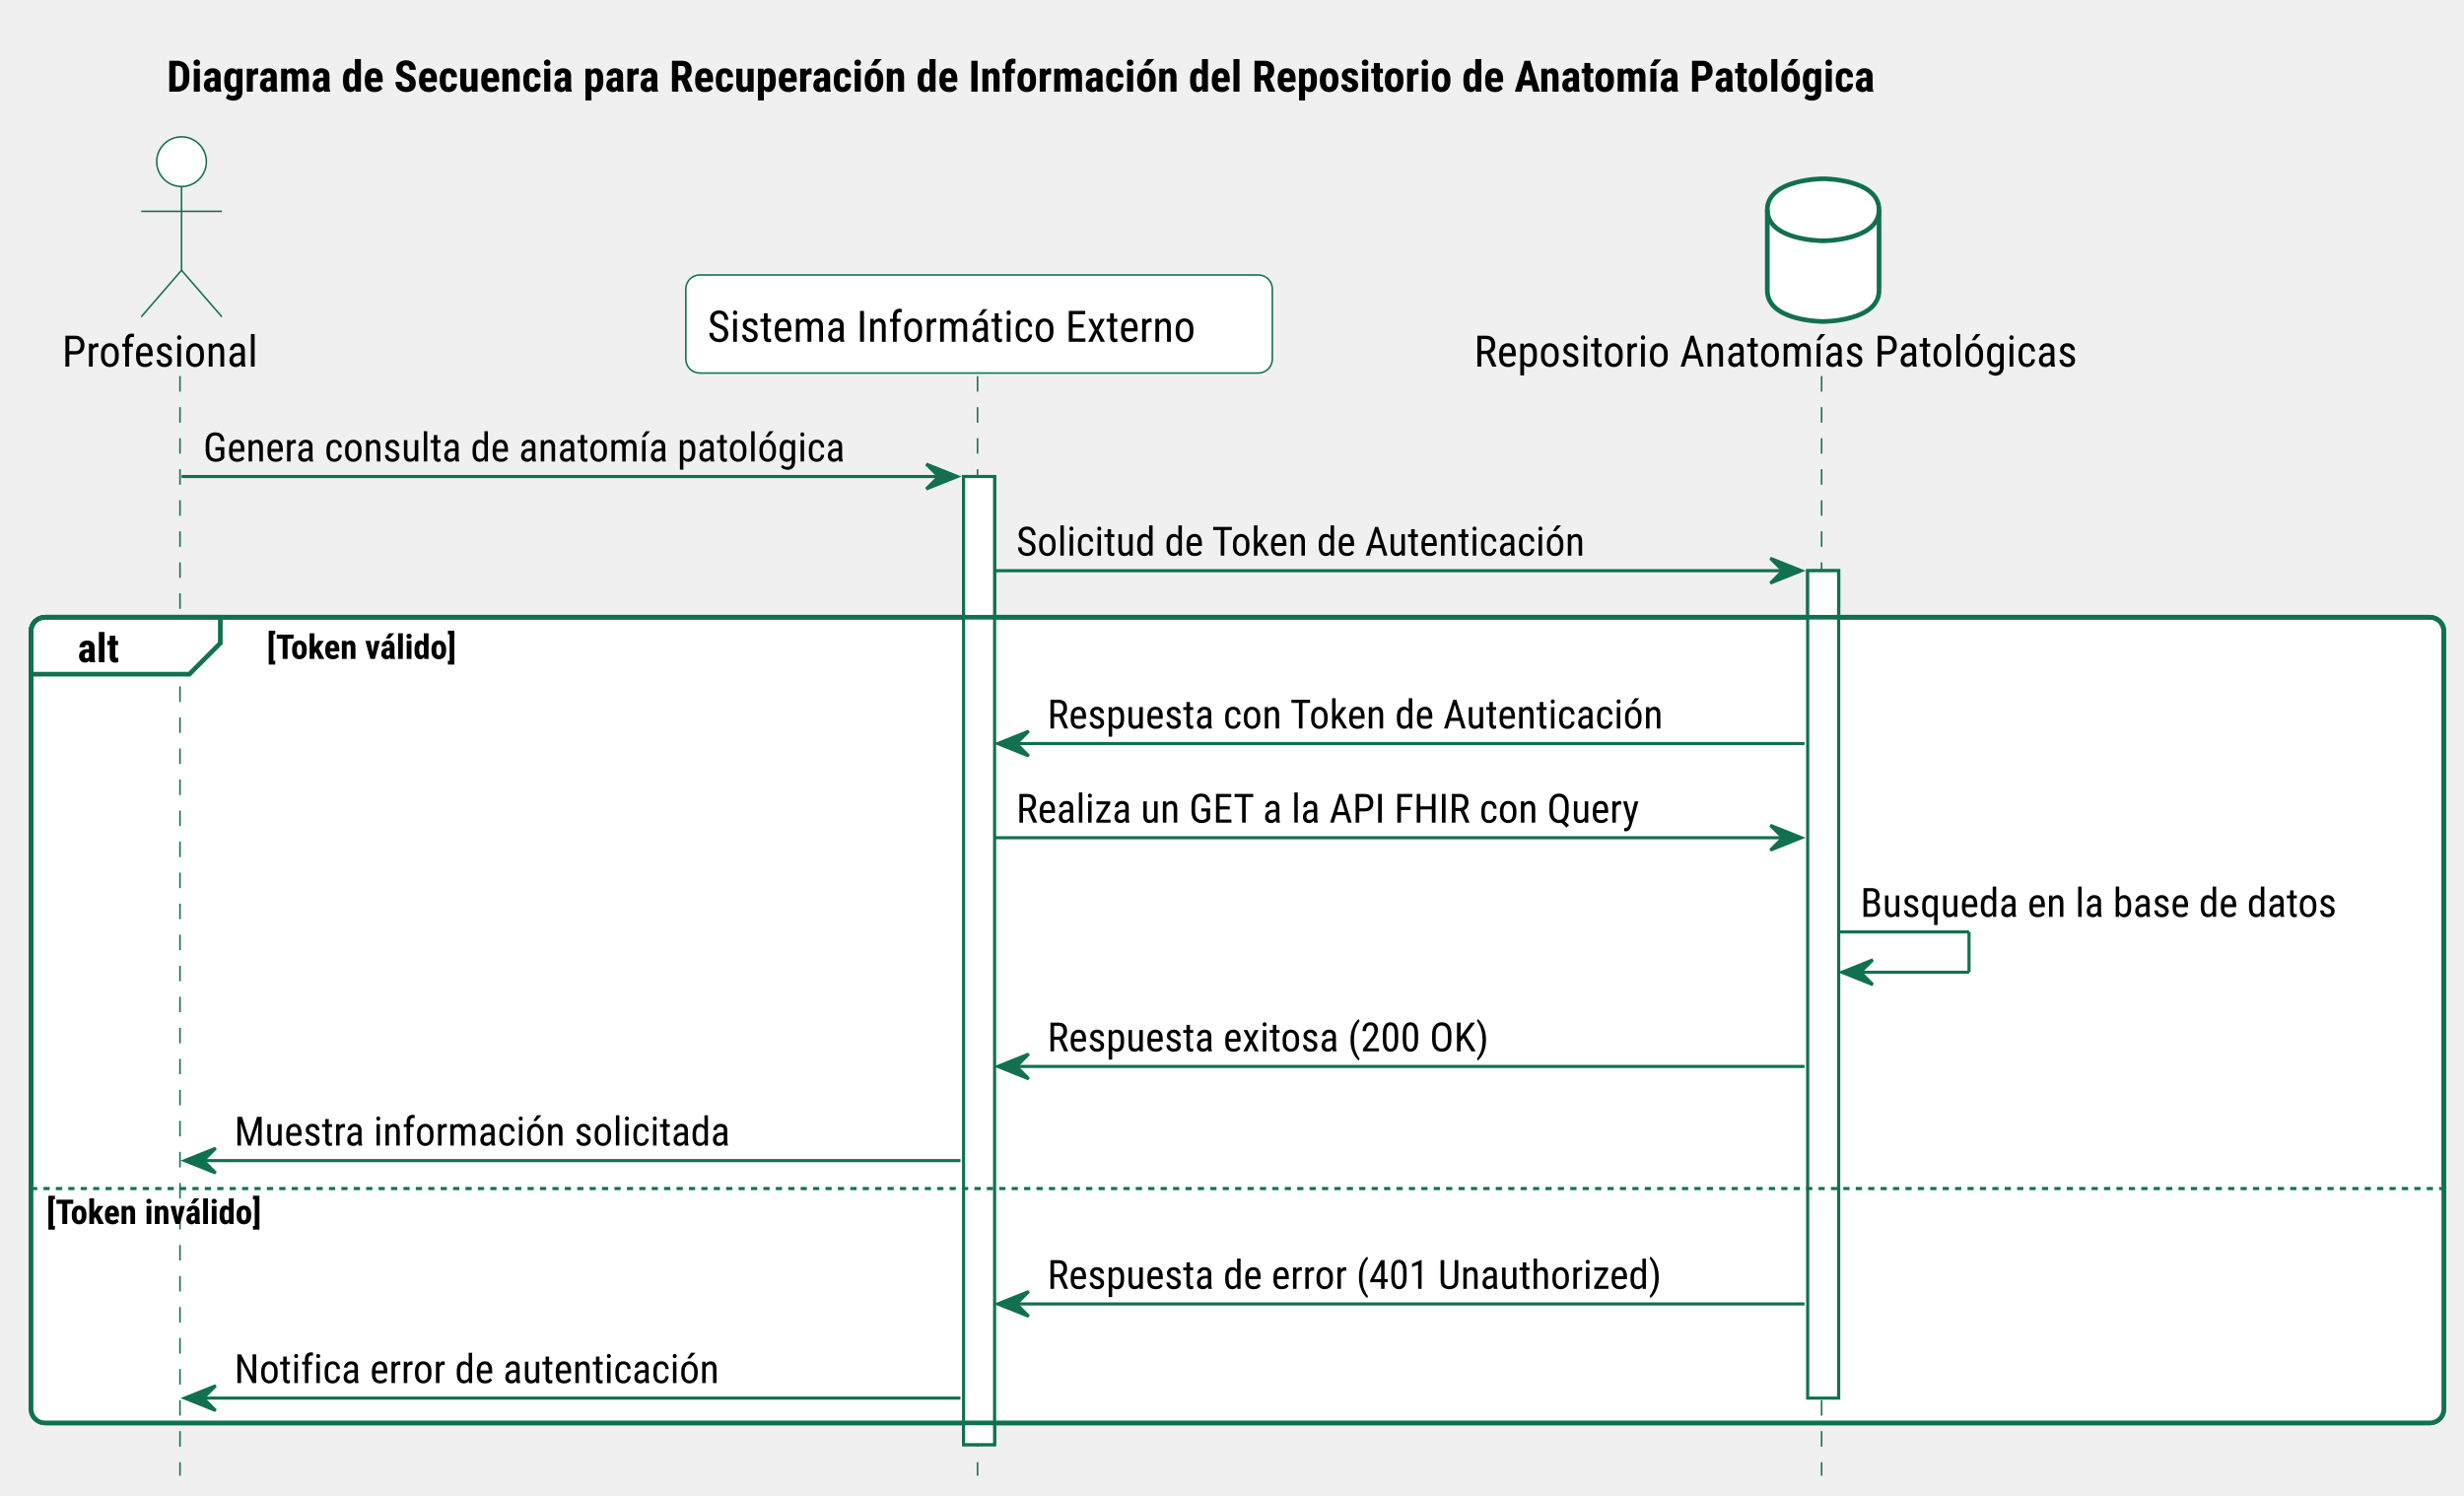
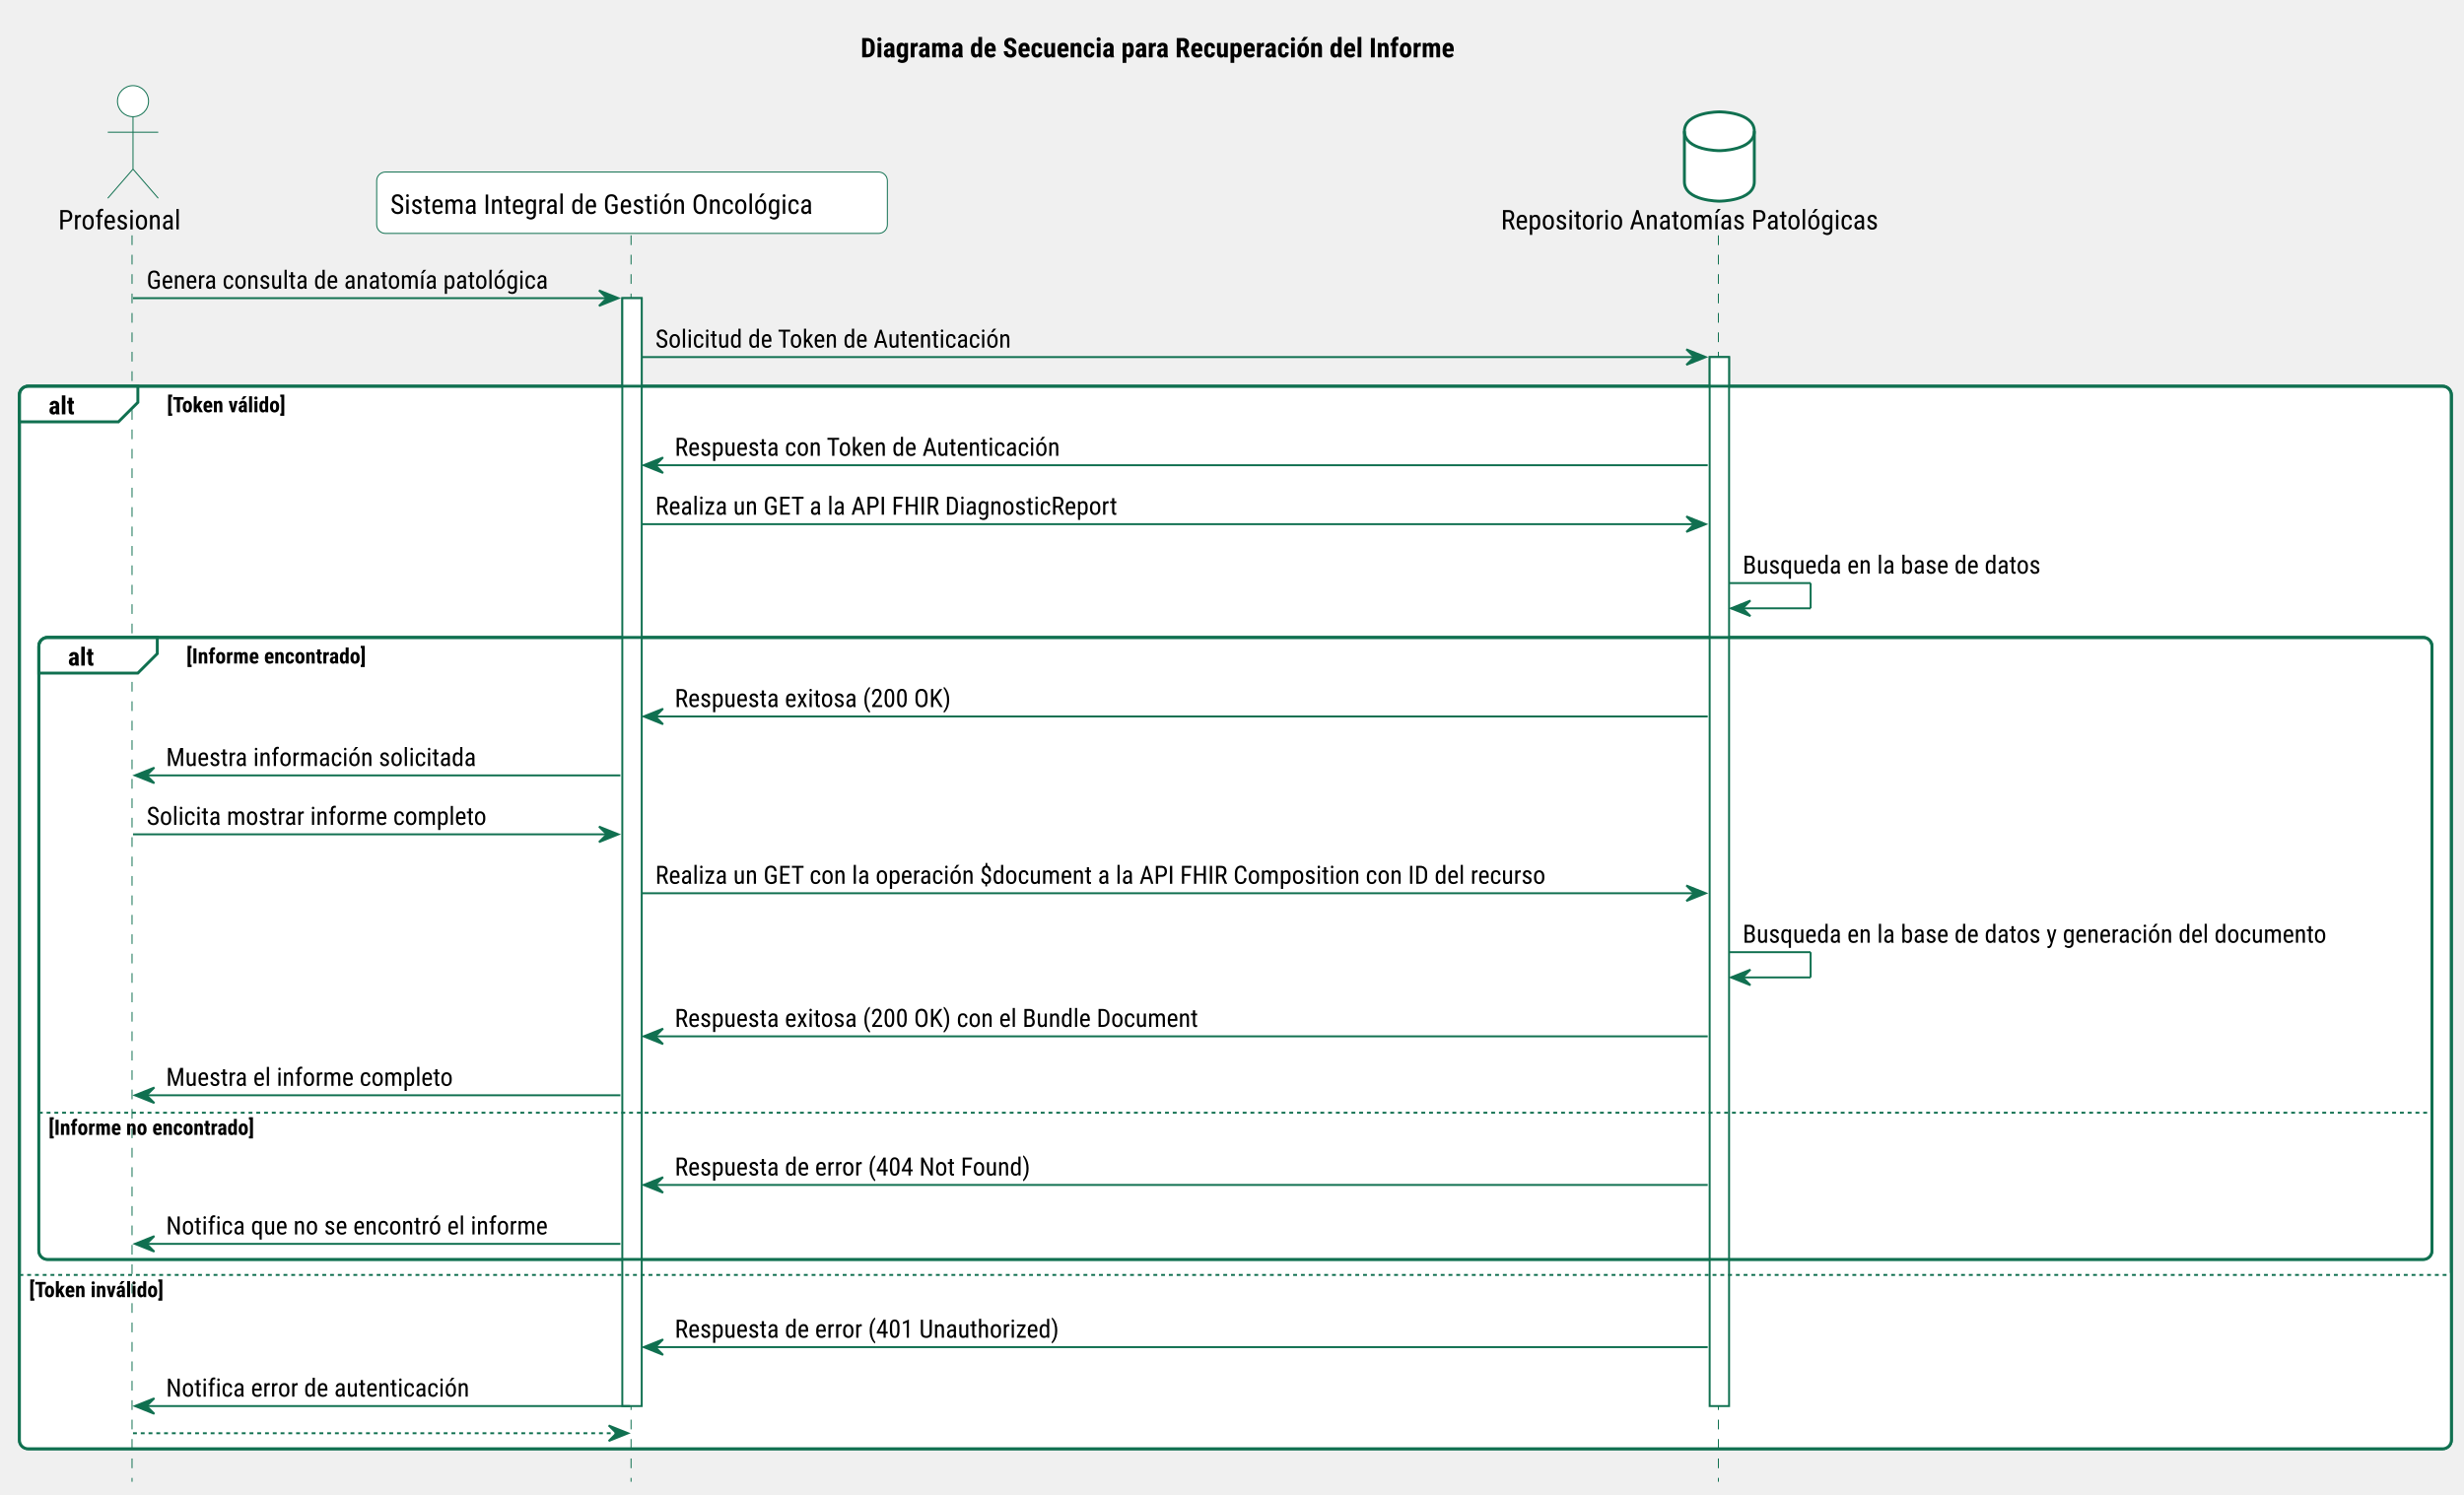
- <svg xmlns="http://www.w3.org/2000/svg" contentStyleType="text/css" height="482px" preserveAspectRatio="none" style="width:794px;height:482px;background:#FFFFFF;" version="1.1" viewBox="0 0 794 482" width="794px" zoomAndPan="magnify">
+ <svg xmlns="http://www.w3.org/2000/svg" contentStyleType="text/css" height="770px" preserveAspectRatio="none" style="width:1269px;height:770px;background:#FFFFFF;" version="1.1" viewBox="0 0 1269 770" width="1269px" zoomAndPan="magnify">
  <defs />
  <g>
-     <text fill="#000000" font-family="Roboto Condensed" font-size="14" font-weight="bold" lengthAdjust="spacing" textLength="689" x="53.75" y="29.533">Diagrama de Secuencia para Recuperación de Información del Repositorio de Anatomía Patológica</text>
-     <rect fill="#FFFFFF" height="312" style="stroke:#107050;stroke-width:1.0;" width="10" x="310.5" y="153.57" />
-     <rect fill="#FFFFFF" height="266.648" style="stroke:#107050;stroke-width:1.0;" width="10" x="582.5" y="183.922" />
-     <rect fill="#FFFFFF" height="259.648" rx="4.5" ry="4.5" style="stroke:#107050;stroke-width:1.5;" width="777.5" x="10" y="198.922" />
-     <path d="M10,382.031 L787.5,382.031 L787.5,454.07 A4.5,4.5 0 0 1 783,458.57 L14.5,458.57 A4.5,4.5 0 0 1 10,454.07 L10,382.031 " fill="#FFFFFF" style="stroke:none;stroke-width:1.0;" />
-     <line style="stroke:#107050;stroke-width:0.5;stroke-dasharray:5.0,5.0;" x1="58" x2="58" y1="121.219" y2="475.57" />
-     <line style="stroke:#107050;stroke-width:0.5;stroke-dasharray:5.0,5.0;" x1="315" x2="315" y1="121.219" y2="475.57" />
-     <line style="stroke:#107050;stroke-width:0.5;stroke-dasharray:5.0,5.0;" x1="587" x2="587" y1="121.219" y2="475.57" />
-     <text fill="#000000" font-family="Roboto Condensed" font-size="14" lengthAdjust="spacing" textLength="71" x="20" y="118.143">Profesional</text>
-     <ellipse cx="58.5" cy="52.109" fill="#FFFFFF" rx="8" ry="8" style="stroke:#107050;stroke-width:0.5;" />
-     <path d="M58.5,60.109 L58.5,87.109 M45.5,68.109 L71.5,68.109 M58.5,87.109 L45.5,102.109 M58.5,87.109 L71.5,102.109 " fill="none" style="stroke:#107050;stroke-width:0.5;" />
-     <rect fill="#FFFFFF" height="31.609" rx="4.5" ry="4.5" style="stroke:#107050;stroke-width:0.5;" width="189" x="221" y="88.609" />
-     <text fill="#000000" font-family="Roboto Condensed" font-size="14" lengthAdjust="spacing" textLength="175" x="228" y="110.143">Sistema Informático Externo</text>
-     <text fill="#000000" font-family="Roboto Condensed" font-size="14" lengthAdjust="spacing" textLength="219" x="475" y="118.143">Repositorio Anatomías Patológicas</text>
-     <path d="M569.5,67.609 C569.5,57.609 587.5,57.609 587.5,57.609 C587.5,57.609 605.5,57.609 605.5,67.609 L605.5,93.609 C605.5,103.609 587.5,103.609 587.5,103.609 C587.5,103.609 569.5,103.609 569.5,93.609 L569.5,67.609 " fill="#FFFFFF" style="stroke:#107050;stroke-width:1.5;" />
-     <path d="M569.5,67.609 C569.5,77.609 587.5,77.609 587.5,77.609 C587.5,77.609 605.5,77.609 605.5,67.609 " fill="none" style="stroke:#107050;stroke-width:1.5;" />
-     <rect fill="#FFFFFF" height="312" style="stroke:#107050;stroke-width:1.0;" width="10" x="310.5" y="153.57" />
-     <rect fill="#FFFFFF" height="266.648" style="stroke:#107050;stroke-width:1.0;" width="10" x="582.5" y="183.922" />
-     <polygon fill="#107050" points="298.5,149.57,308.5,153.57,298.5,157.57,302.5,153.57" style="stroke:#107050;stroke-width:1.0;" />
-     <line style="stroke:#107050;stroke-width:1.0;" x1="58.5" x2="304.5" y1="153.57" y2="153.57" />
-     <text fill="#000000" font-family="Roboto Condensed" font-size="13" lengthAdjust="spacing" textLength="233" x="65.5" y="148.714">Genera consulta de anatomía patológica</text>
-     <polygon fill="#107050" points="570.5,179.922,580.5,183.922,570.5,187.922,574.5,183.922" style="stroke:#107050;stroke-width:1.0;" />
-     <line style="stroke:#107050;stroke-width:1.0;" x1="320.5" x2="576.5" y1="183.922" y2="183.922" />
-     <text fill="#000000" font-family="Roboto Condensed" font-size="13" lengthAdjust="spacing" textLength="208" x="327.5" y="179.065">Solicitud de Token de Autenticación</text>
+     <text fill="#000000" font-family="Roboto Condensed" font-size="14" font-weight="bold" lengthAdjust="spacing" textLength="385" x="443.25" y="29.533">Diagrama de Secuencia para Recuperación del Informe</text>
+     <rect fill="#FFFFFF" height="570.648" style="stroke:#107050;stroke-width:1.0;" width="10" x="320.5" y="153.57" />
+     <rect fill="#FFFFFF" height="540.297" style="stroke:#107050;stroke-width:1.0;" width="10" x="880.5" y="183.922" />
+     <rect fill="#FFFFFF" height="547.297" rx="4.5" ry="4.5" style="stroke:#107050;stroke-width:1.5;" width="1252.5" x="10" y="198.922" />
+     <rect fill="#FFFFFF" height="320.352" rx="4.5" ry="4.5" style="stroke:#107050;stroke-width:1.5;" width="1232.5" x="20" y="328.328" />
+     <path d="M20,572.141 L1252.5,572.141 L1252.5,644.18 A4.5,4.5 0 0 1 1248,648.68 L24.5,648.68 A4.5,4.5 0 0 1 20,644.18 L20,572.141 " fill="#FFFFFF" style="stroke:none;stroke-width:1.0;" />
+     <path d="M10,655.68 L1262.5,655.68 L1262.5,741.719 A4.5,4.5 0 0 1 1258,746.219 L14.5,746.219 A4.5,4.5 0 0 1 10,741.719 L10,655.68 " fill="#FFFFFF" style="stroke:none;stroke-width:1.0;" />
+     <line style="stroke:#107050;stroke-width:0.5;stroke-dasharray:5.0,5.0;" x1="68" x2="68" y1="121.219" y2="763.219" />
+     <line style="stroke:#107050;stroke-width:0.5;stroke-dasharray:5.0,5.0;" x1="325" x2="325" y1="121.219" y2="763.219" />
+     <line style="stroke:#107050;stroke-width:0.5;stroke-dasharray:5.0,5.0;" x1="885" x2="885" y1="121.219" y2="763.219" />
+     <text fill="#000000" font-family="Roboto Condensed" font-size="14" lengthAdjust="spacing" textLength="71" x="30" y="118.143">Profesional</text>
+     <ellipse cx="68.5" cy="52.109" fill="#FFFFFF" rx="8" ry="8" style="stroke:#107050;stroke-width:0.5;" />
+     <path d="M68.5,60.109 L68.5,87.109 M55.5,68.109 L81.5,68.109 M68.5,87.109 L55.5,102.109 M68.5,87.109 L81.5,102.109 " fill="none" style="stroke:#107050;stroke-width:0.5;" />
+     <rect fill="#FFFFFF" height="31.609" rx="4.5" ry="4.5" style="stroke:#107050;stroke-width:0.5;" width="263" x="194" y="88.609" />
+     <text fill="#000000" font-family="Roboto Condensed" font-size="14" lengthAdjust="spacing" textLength="249" x="201" y="110.143">Sistema Integral de Gestión Oncológica</text>
+     <text fill="#000000" font-family="Roboto Condensed" font-size="14" lengthAdjust="spacing" textLength="219" x="773" y="118.143">Repositorio Anatomías Patológicas</text>
+     <path d="M867.5,67.609 C867.5,57.609 885.5,57.609 885.5,57.609 C885.5,57.609 903.5,57.609 903.5,67.609 L903.5,93.609 C903.5,103.609 885.5,103.609 885.5,103.609 C885.5,103.609 867.5,103.609 867.5,93.609 L867.5,67.609 " fill="#FFFFFF" style="stroke:#107050;stroke-width:1.5;" />
+     <path d="M867.5,67.609 C867.5,77.609 885.5,77.609 885.5,77.609 C885.5,77.609 903.5,77.609 903.5,67.609 " fill="none" style="stroke:#107050;stroke-width:1.5;" />
+     <rect fill="#FFFFFF" height="570.648" style="stroke:#107050;stroke-width:1.0;" width="10" x="320.5" y="153.57" />
+     <rect fill="#FFFFFF" height="540.297" style="stroke:#107050;stroke-width:1.0;" width="10" x="880.5" y="183.922" />
+     <polygon fill="#107050" points="308.5,149.57,318.5,153.57,308.5,157.57,312.5,153.57" style="stroke:#107050;stroke-width:1.0;" />
+     <line style="stroke:#107050;stroke-width:1.0;" x1="68.5" x2="314.5" y1="153.57" y2="153.57" />
+     <text fill="#000000" font-family="Roboto Condensed" font-size="13" lengthAdjust="spacing" textLength="233" x="75.5" y="148.714">Genera consulta de anatomía patológica</text>
+     <polygon fill="#107050" points="868.5,179.922,878.5,183.922,868.5,187.922,872.5,183.922" style="stroke:#107050;stroke-width:1.0;" />
+     <line style="stroke:#107050;stroke-width:1.0;" x1="330.5" x2="874.5" y1="183.922" y2="183.922" />
+     <text fill="#000000" font-family="Roboto Condensed" font-size="13" lengthAdjust="spacing" textLength="208" x="337.5" y="179.065">Solicitud de Token de Autenticación</text>
    <path d="M14.5,198.922 L71,198.922 L71,207.273 L61,217.273 L10,217.273 L10,203.422 A4.5,4.5 0 0 1 14.5,198.922 " fill="#FFFFFF" style="stroke:#107050;stroke-width:1.5;" />
-     <rect fill="none" height="259.648" rx="4.5" ry="4.5" style="stroke:#107050;stroke-width:1.5;" width="777.5" x="10" y="198.922" />
+     <rect fill="none" height="547.297" rx="4.5" ry="4.5" style="stroke:#107050;stroke-width:1.5;" width="1252.5" x="10" y="198.922" />
    <text fill="#000000" font-family="Roboto Condensed" font-size="13" font-weight="bold" lengthAdjust="spacing" textLength="16" x="25" y="213.417">alt</text>
    <text fill="#000000" font-family="Roboto Condensed" font-size="11" font-weight="bold" lengthAdjust="spacing" textLength="78" x="86" y="212.341">[Token válido]</text>
-     <polygon fill="#107050" points="331.5,235.625,321.5,239.625,331.5,243.625,327.5,239.625" style="stroke:#107050;stroke-width:1.0;" />
-     <line style="stroke:#107050;stroke-width:1.0;" x1="325.5" x2="581.5" y1="239.625" y2="239.625" />
-     <text fill="#000000" font-family="Roboto Condensed" font-size="13" lengthAdjust="spacing" textLength="227" x="337.5" y="234.769">Respuesta con Token de Autenticación</text>
-     <polygon fill="#107050" points="570.5,265.977,580.5,269.977,570.5,273.977,574.5,269.977" style="stroke:#107050;stroke-width:1.0;" />
-     <line style="stroke:#107050;stroke-width:1.0;" x1="320.5" x2="576.5" y1="269.977" y2="269.977" />
-     <text fill="#000000" font-family="Roboto Condensed" font-size="13" lengthAdjust="spacing" textLength="238" x="327.5" y="265.12">Realiza un GET a la API FHIR con Query</text>
-     <line style="stroke:#107050;stroke-width:1.0;" x1="592.5" x2="634.5" y1="300.328" y2="300.328" />
-     <line style="stroke:#107050;stroke-width:1.0;" x1="634.5" x2="634.5" y1="300.328" y2="313.328" />
-     <line style="stroke:#107050;stroke-width:1.0;" x1="593.5" x2="634.5" y1="313.328" y2="313.328" />
-     <polygon fill="#107050" points="603.5,309.328,593.5,313.328,603.5,317.328,599.5,313.328" style="stroke:#107050;stroke-width:1.0;" />
-     <text fill="#000000" font-family="Roboto Condensed" font-size="13" lengthAdjust="spacing" textLength="176" x="599.5" y="295.472">Busqueda en la base de datos</text>
-     <polygon fill="#107050" points="331.5,339.68,321.5,343.68,331.5,347.68,327.5,343.68" style="stroke:#107050;stroke-width:1.0;" />
-     <line style="stroke:#107050;stroke-width:1.0;" x1="325.5" x2="581.5" y1="343.68" y2="343.68" />
-     <text fill="#000000" font-family="Roboto Condensed" font-size="13" lengthAdjust="spacing" textLength="164" x="337.5" y="338.823">Respuesta exitosa (200 OK)</text>
-     <polygon fill="#107050" points="69.5,370.031,59.5,374.031,69.5,378.031,65.5,374.031" style="stroke:#107050;stroke-width:1.0;" />
-     <line style="stroke:#107050;stroke-width:1.0;" x1="63.5" x2="309.5" y1="374.031" y2="374.031" />
-     <text fill="#000000" font-family="Roboto Condensed" font-size="13" lengthAdjust="spacing" textLength="176" x="75.5" y="369.175">Muestra información solicitada</text>
-     <line style="stroke:#107050;stroke-width:1.0;stroke-dasharray:2.0,2.0;" x1="10" x2="787.5" y1="383.031" y2="383.031" />
-     <text fill="#000000" font-family="Roboto Condensed" font-size="11" font-weight="bold" lengthAdjust="spacing" textLength="88" x="15" y="394.45">[Token inválido]</text>
-     <polygon fill="#107050" points="331.5,416.219,321.5,420.219,331.5,424.219,327.5,420.219" style="stroke:#107050;stroke-width:1.0;" />
-     <line style="stroke:#107050;stroke-width:1.0;" x1="325.5" x2="581.5" y1="420.219" y2="420.219" />
-     <text fill="#000000" font-family="Roboto Condensed" font-size="13" lengthAdjust="spacing" textLength="223" x="337.5" y="415.362">Respuesta de error (401 Unauthorized)</text>
-     <polygon fill="#107050" points="69.5,446.57,59.5,450.57,69.5,454.57,65.5,450.57" style="stroke:#107050;stroke-width:1.0;" />
-     <line style="stroke:#107050;stroke-width:1.0;" x1="63.5" x2="309.5" y1="450.57" y2="450.57" />
-     <text fill="#000000" font-family="Roboto Condensed" font-size="13" lengthAdjust="spacing" textLength="172" x="75.5" y="445.714">Notifica error de autenticación</text>
+     <polygon fill="#107050" points="341.5,235.625,331.5,239.625,341.5,243.625,337.5,239.625" style="stroke:#107050;stroke-width:1.0;" />
+     <line style="stroke:#107050;stroke-width:1.0;" x1="335.5" x2="879.5" y1="239.625" y2="239.625" />
+     <text fill="#000000" font-family="Roboto Condensed" font-size="13" lengthAdjust="spacing" textLength="227" x="347.5" y="234.769">Respuesta con Token de Autenticación</text>
+     <polygon fill="#107050" points="868.5,265.977,878.5,269.977,868.5,273.977,872.5,269.977" style="stroke:#107050;stroke-width:1.0;" />
+     <line style="stroke:#107050;stroke-width:1.0;" x1="330.5" x2="874.5" y1="269.977" y2="269.977" />
+     <text fill="#000000" font-family="Roboto Condensed" font-size="13" lengthAdjust="spacing" textLength="277" x="337.5" y="265.12">Realiza un GET a la API FHIR DiagnosticReport</text>
+     <line style="stroke:#107050;stroke-width:1.0;" x1="890.5" x2="932.5" y1="300.328" y2="300.328" />
+     <line style="stroke:#107050;stroke-width:1.0;" x1="932.5" x2="932.5" y1="300.328" y2="313.328" />
+     <line style="stroke:#107050;stroke-width:1.0;" x1="891.5" x2="932.5" y1="313.328" y2="313.328" />
+     <polygon fill="#107050" points="901.5,309.328,891.5,313.328,901.5,317.328,897.5,313.328" style="stroke:#107050;stroke-width:1.0;" />
+     <text fill="#000000" font-family="Roboto Condensed" font-size="13" lengthAdjust="spacing" textLength="176" x="897.5" y="295.472">Busqueda en la base de datos</text>
+     <path d="M24.5,328.328 L81,328.328 L81,336.68 L71,346.68 L20,346.68 L20,332.828 A4.5,4.5 0 0 1 24.5,328.328 " fill="#FFFFFF" style="stroke:#107050;stroke-width:1.5;" />
+     <rect fill="none" height="320.352" rx="4.5" ry="4.5" style="stroke:#107050;stroke-width:1.5;" width="1232.5" x="20" y="328.328" />
+     <text fill="#000000" font-family="Roboto Condensed" font-size="13" font-weight="bold" lengthAdjust="spacing" textLength="16" x="35" y="342.823">alt</text>
+     <text fill="#000000" font-family="Roboto Condensed" font-size="11" font-weight="bold" lengthAdjust="spacing" textLength="118" x="96" y="341.747">[Informe encontrado]</text>
+     <polygon fill="#107050" points="341.5,365.031,331.5,369.031,341.5,373.031,337.5,369.031" style="stroke:#107050;stroke-width:1.0;" />
+     <line style="stroke:#107050;stroke-width:1.0;" x1="335.5" x2="879.5" y1="369.031" y2="369.031" />
+     <text fill="#000000" font-family="Roboto Condensed" font-size="13" lengthAdjust="spacing" textLength="164" x="347.5" y="364.175">Respuesta exitosa (200 OK)</text>
+     <polygon fill="#107050" points="79.5,395.383,69.5,399.383,79.5,403.383,75.5,399.383" style="stroke:#107050;stroke-width:1.0;" />
+     <line style="stroke:#107050;stroke-width:1.0;" x1="73.5" x2="319.5" y1="399.383" y2="399.383" />
+     <text fill="#000000" font-family="Roboto Condensed" font-size="13" lengthAdjust="spacing" textLength="176" x="85.5" y="394.526">Muestra información solicitada</text>
+     <polygon fill="#107050" points="308.5,425.734,318.5,429.734,308.5,433.734,312.5,429.734" style="stroke:#107050;stroke-width:1.0;" />
+     <line style="stroke:#107050;stroke-width:1.0;" x1="68.5" x2="314.5" y1="429.734" y2="429.734" />
+     <text fill="#000000" font-family="Roboto Condensed" font-size="13" lengthAdjust="spacing" textLength="194" x="75.5" y="424.878">Solicita mostrar informe completo</text>
+     <polygon fill="#107050" points="868.5,456.086,878.5,460.086,868.5,464.086,872.5,460.086" style="stroke:#107050;stroke-width:1.0;" />
+     <line style="stroke:#107050;stroke-width:1.0;" x1="330.5" x2="874.5" y1="460.086" y2="460.086" />
+     <text fill="#000000" font-family="Roboto Condensed" font-size="13" lengthAdjust="spacing" textLength="526" x="337.5" y="455.229">Realiza un GET con la operación $document a la API FHIR Composition con ID del recurso</text>
+     <line style="stroke:#107050;stroke-width:1.0;" x1="890.5" x2="932.5" y1="490.438" y2="490.438" />
+     <line style="stroke:#107050;stroke-width:1.0;" x1="932.5" x2="932.5" y1="490.438" y2="503.438" />
+     <line style="stroke:#107050;stroke-width:1.0;" x1="891.5" x2="932.5" y1="503.438" y2="503.438" />
+     <polygon fill="#107050" points="901.5,499.438,891.5,503.438,901.5,507.438,897.5,503.438" style="stroke:#107050;stroke-width:1.0;" />
+     <text fill="#000000" font-family="Roboto Condensed" font-size="13" lengthAdjust="spacing" textLength="343" x="897.5" y="485.581">Busqueda en la base de datos y generación del documento</text>
+     <polygon fill="#107050" points="341.5,529.789,331.5,533.789,341.5,537.789,337.5,533.789" style="stroke:#107050;stroke-width:1.0;" />
+     <line style="stroke:#107050;stroke-width:1.0;" x1="335.5" x2="879.5" y1="533.789" y2="533.789" />
+     <text fill="#000000" font-family="Roboto Condensed" font-size="13" lengthAdjust="spacing" textLength="310" x="347.5" y="528.933">Respuesta exitosa (200 OK) con el Bundle Document</text>
+     <polygon fill="#107050" points="79.5,560.141,69.5,564.141,79.5,568.141,75.5,564.141" style="stroke:#107050;stroke-width:1.0;" />
+     <line style="stroke:#107050;stroke-width:1.0;" x1="73.5" x2="319.5" y1="564.141" y2="564.141" />
+     <text fill="#000000" font-family="Roboto Condensed" font-size="13" lengthAdjust="spacing" textLength="164" x="85.5" y="559.284">Muestra el informe completo</text>
+     <line style="stroke:#107050;stroke-width:1.0;stroke-dasharray:2.0,2.0;" x1="20" x2="1252.5" y1="573.141" y2="573.141" />
+     <text fill="#000000" font-family="Roboto Condensed" font-size="11" font-weight="bold" lengthAdjust="spacing" textLength="135" x="25" y="584.56">[Informe no encontrado]</text>
+     <polygon fill="#107050" points="341.5,606.328,331.5,610.328,341.5,614.328,337.5,610.328" style="stroke:#107050;stroke-width:1.0;" />
+     <line style="stroke:#107050;stroke-width:1.0;" x1="335.5" x2="879.5" y1="610.328" y2="610.328" />
+     <text fill="#000000" font-family="Roboto Condensed" font-size="13" lengthAdjust="spacing" textLength="207" x="347.5" y="605.472">Respuesta de error (404 Not Found)</text>
+     <polygon fill="#107050" points="79.5,636.68,69.5,640.68,79.5,644.68,75.5,640.68" style="stroke:#107050;stroke-width:1.0;" />
+     <line style="stroke:#107050;stroke-width:1.0;" x1="73.5" x2="319.5" y1="640.68" y2="640.68" />
+     <text fill="#000000" font-family="Roboto Condensed" font-size="13" lengthAdjust="spacing" textLength="218" x="85.5" y="635.823">Notifica que no se encontró el informe</text>
+     <line style="stroke:#107050;stroke-width:1.0;stroke-dasharray:2.0,2.0;" x1="10" x2="1262.5" y1="656.68" y2="656.68" />
+     <text fill="#000000" font-family="Roboto Condensed" font-size="11" font-weight="bold" lengthAdjust="spacing" textLength="88" x="15" y="668.099">[Token inválido]</text>
+     <polygon fill="#107050" points="341.5,689.867,331.5,693.867,341.5,697.867,337.5,693.867" style="stroke:#107050;stroke-width:1.0;" />
+     <line style="stroke:#107050;stroke-width:1.0;" x1="335.5" x2="879.5" y1="693.867" y2="693.867" />
+     <text fill="#000000" font-family="Roboto Condensed" font-size="13" lengthAdjust="spacing" textLength="223" x="347.5" y="689.011">Respuesta de error (401 Unauthorized)</text>
+     <polygon fill="#107050" points="79.5,720.219,69.5,724.219,79.5,728.219,75.5,724.219" style="stroke:#107050;stroke-width:1.0;" />
+     <line style="stroke:#107050;stroke-width:1.0;" x1="73.5" x2="324.5" y1="724.219" y2="724.219" />
+     <text fill="#000000" font-family="Roboto Condensed" font-size="13" lengthAdjust="spacing" textLength="172" x="85.5" y="719.362">Notifica error de autenticación</text>
+     <polygon fill="#107050" points="313.5,734.219,323.5,738.219,313.5,742.219,317.5,738.219" style="stroke:#107050;stroke-width:1.0;" />
+     <line style="stroke:#107050;stroke-width:1.0;stroke-dasharray:2.0,2.0;" x1="68.5" x2="319.5" y1="738.219" y2="738.219" />
  </g>
</svg>
